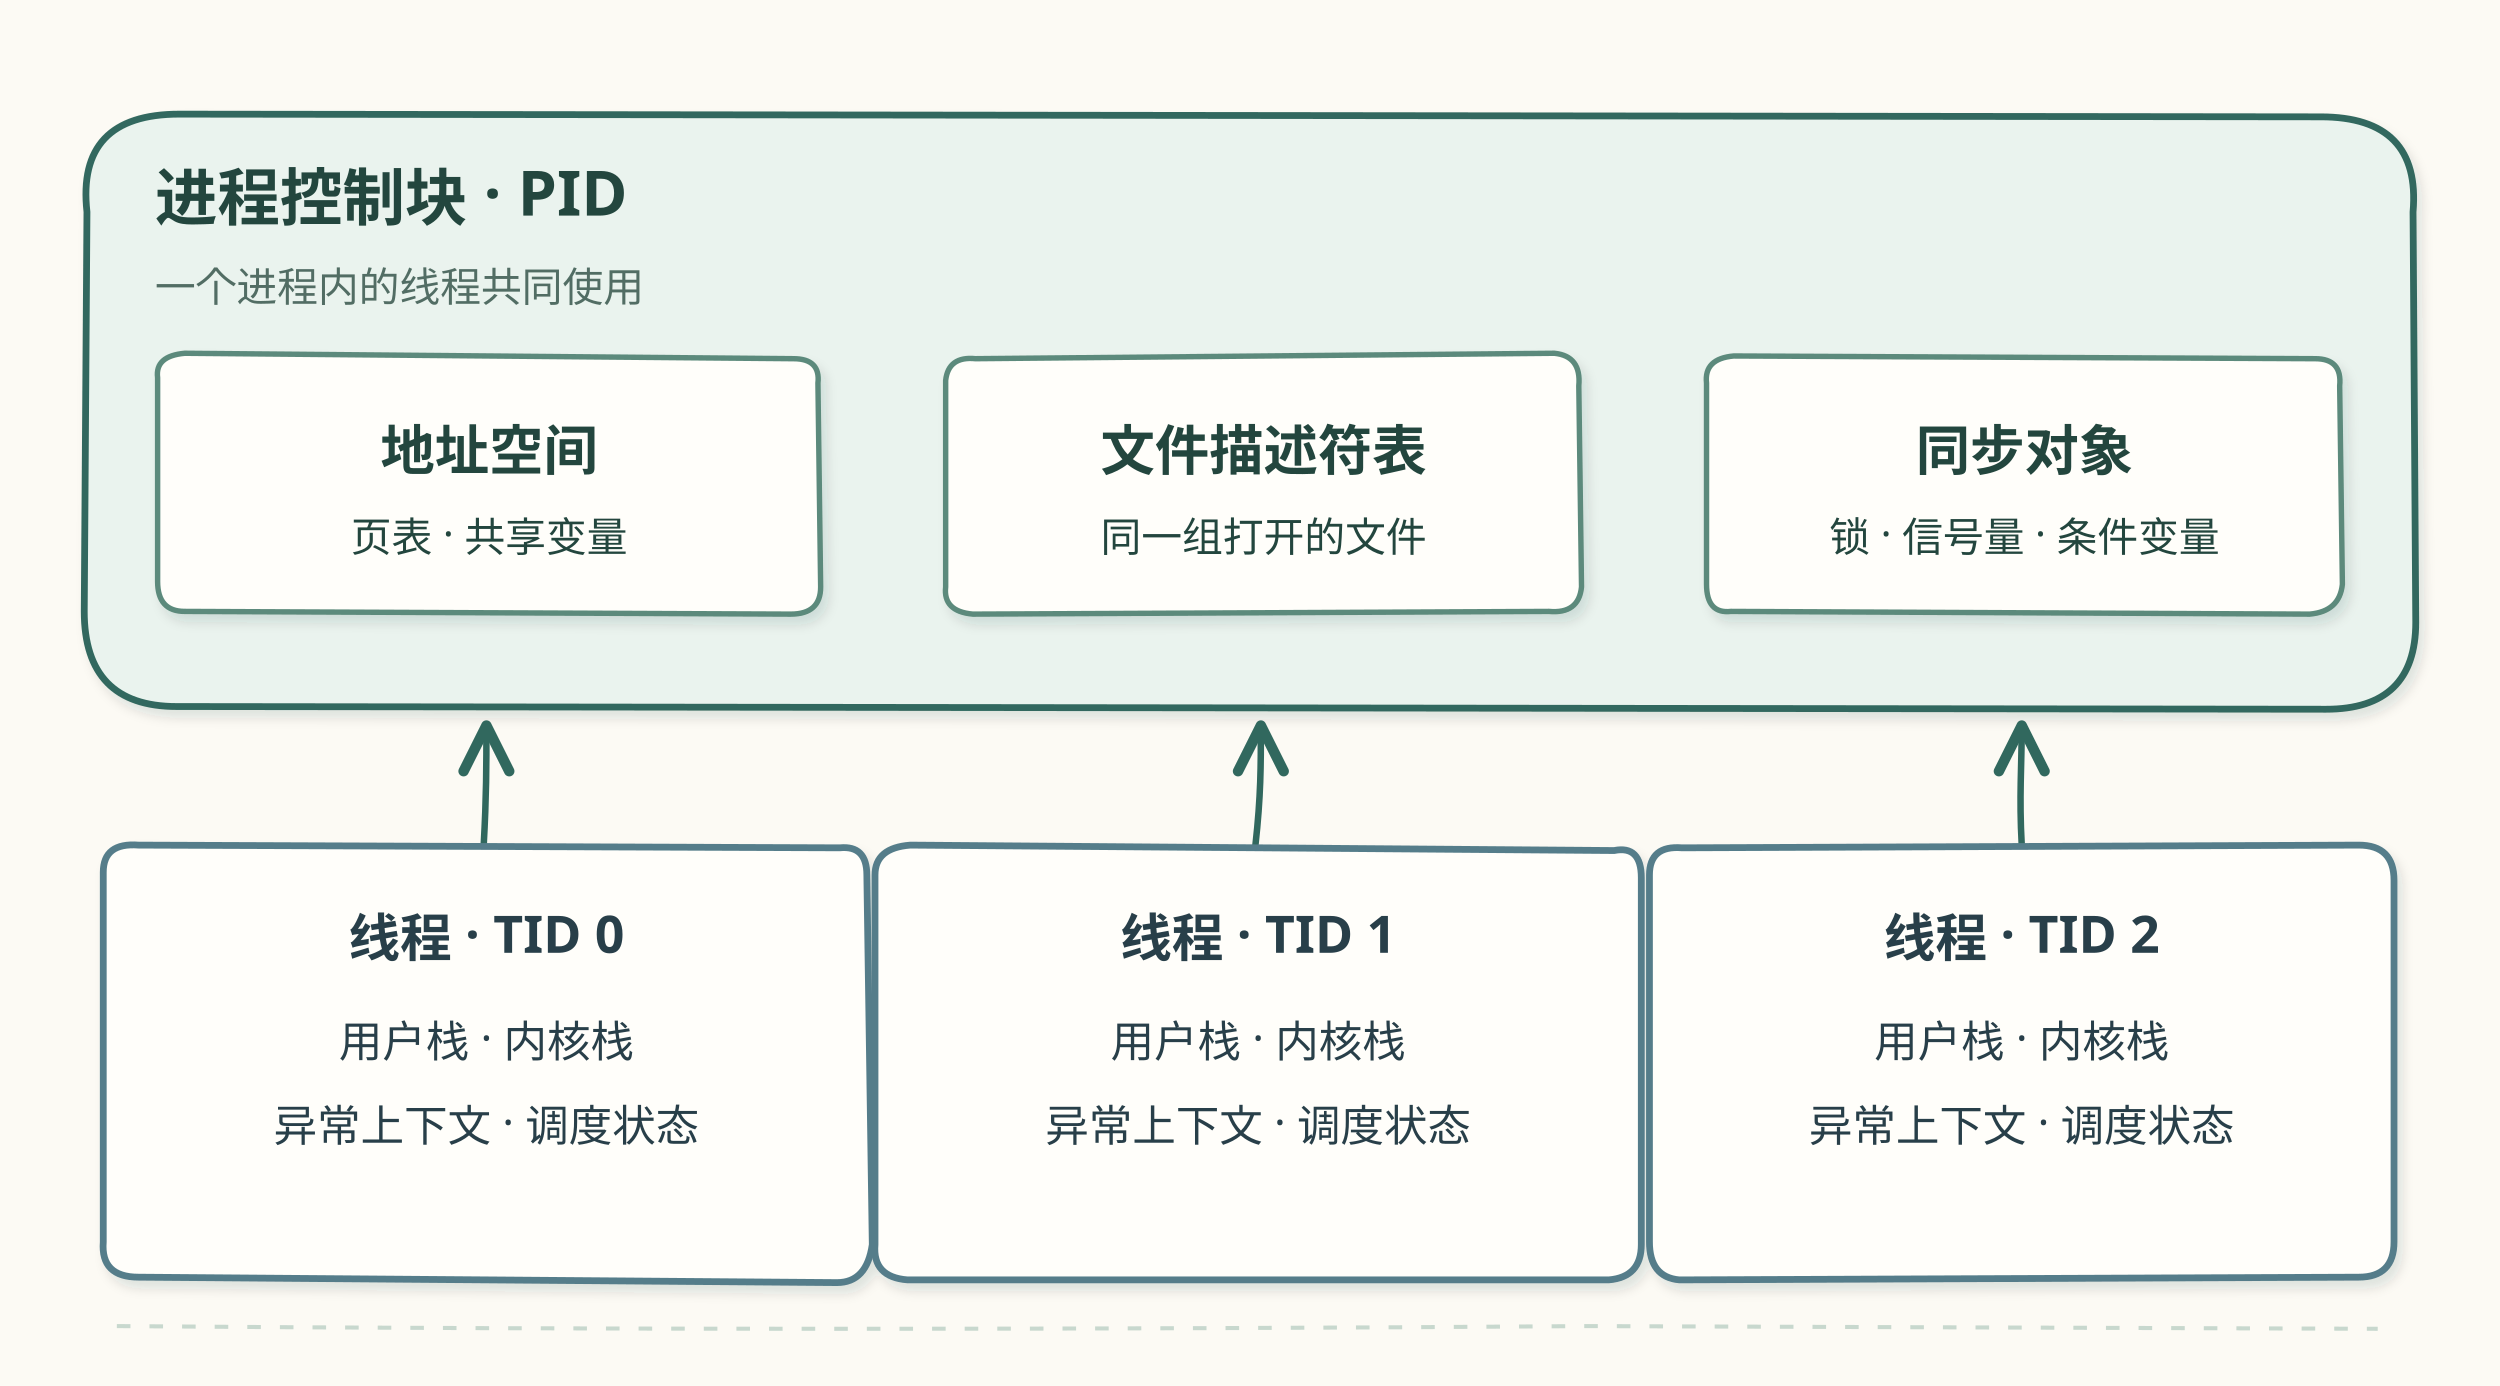
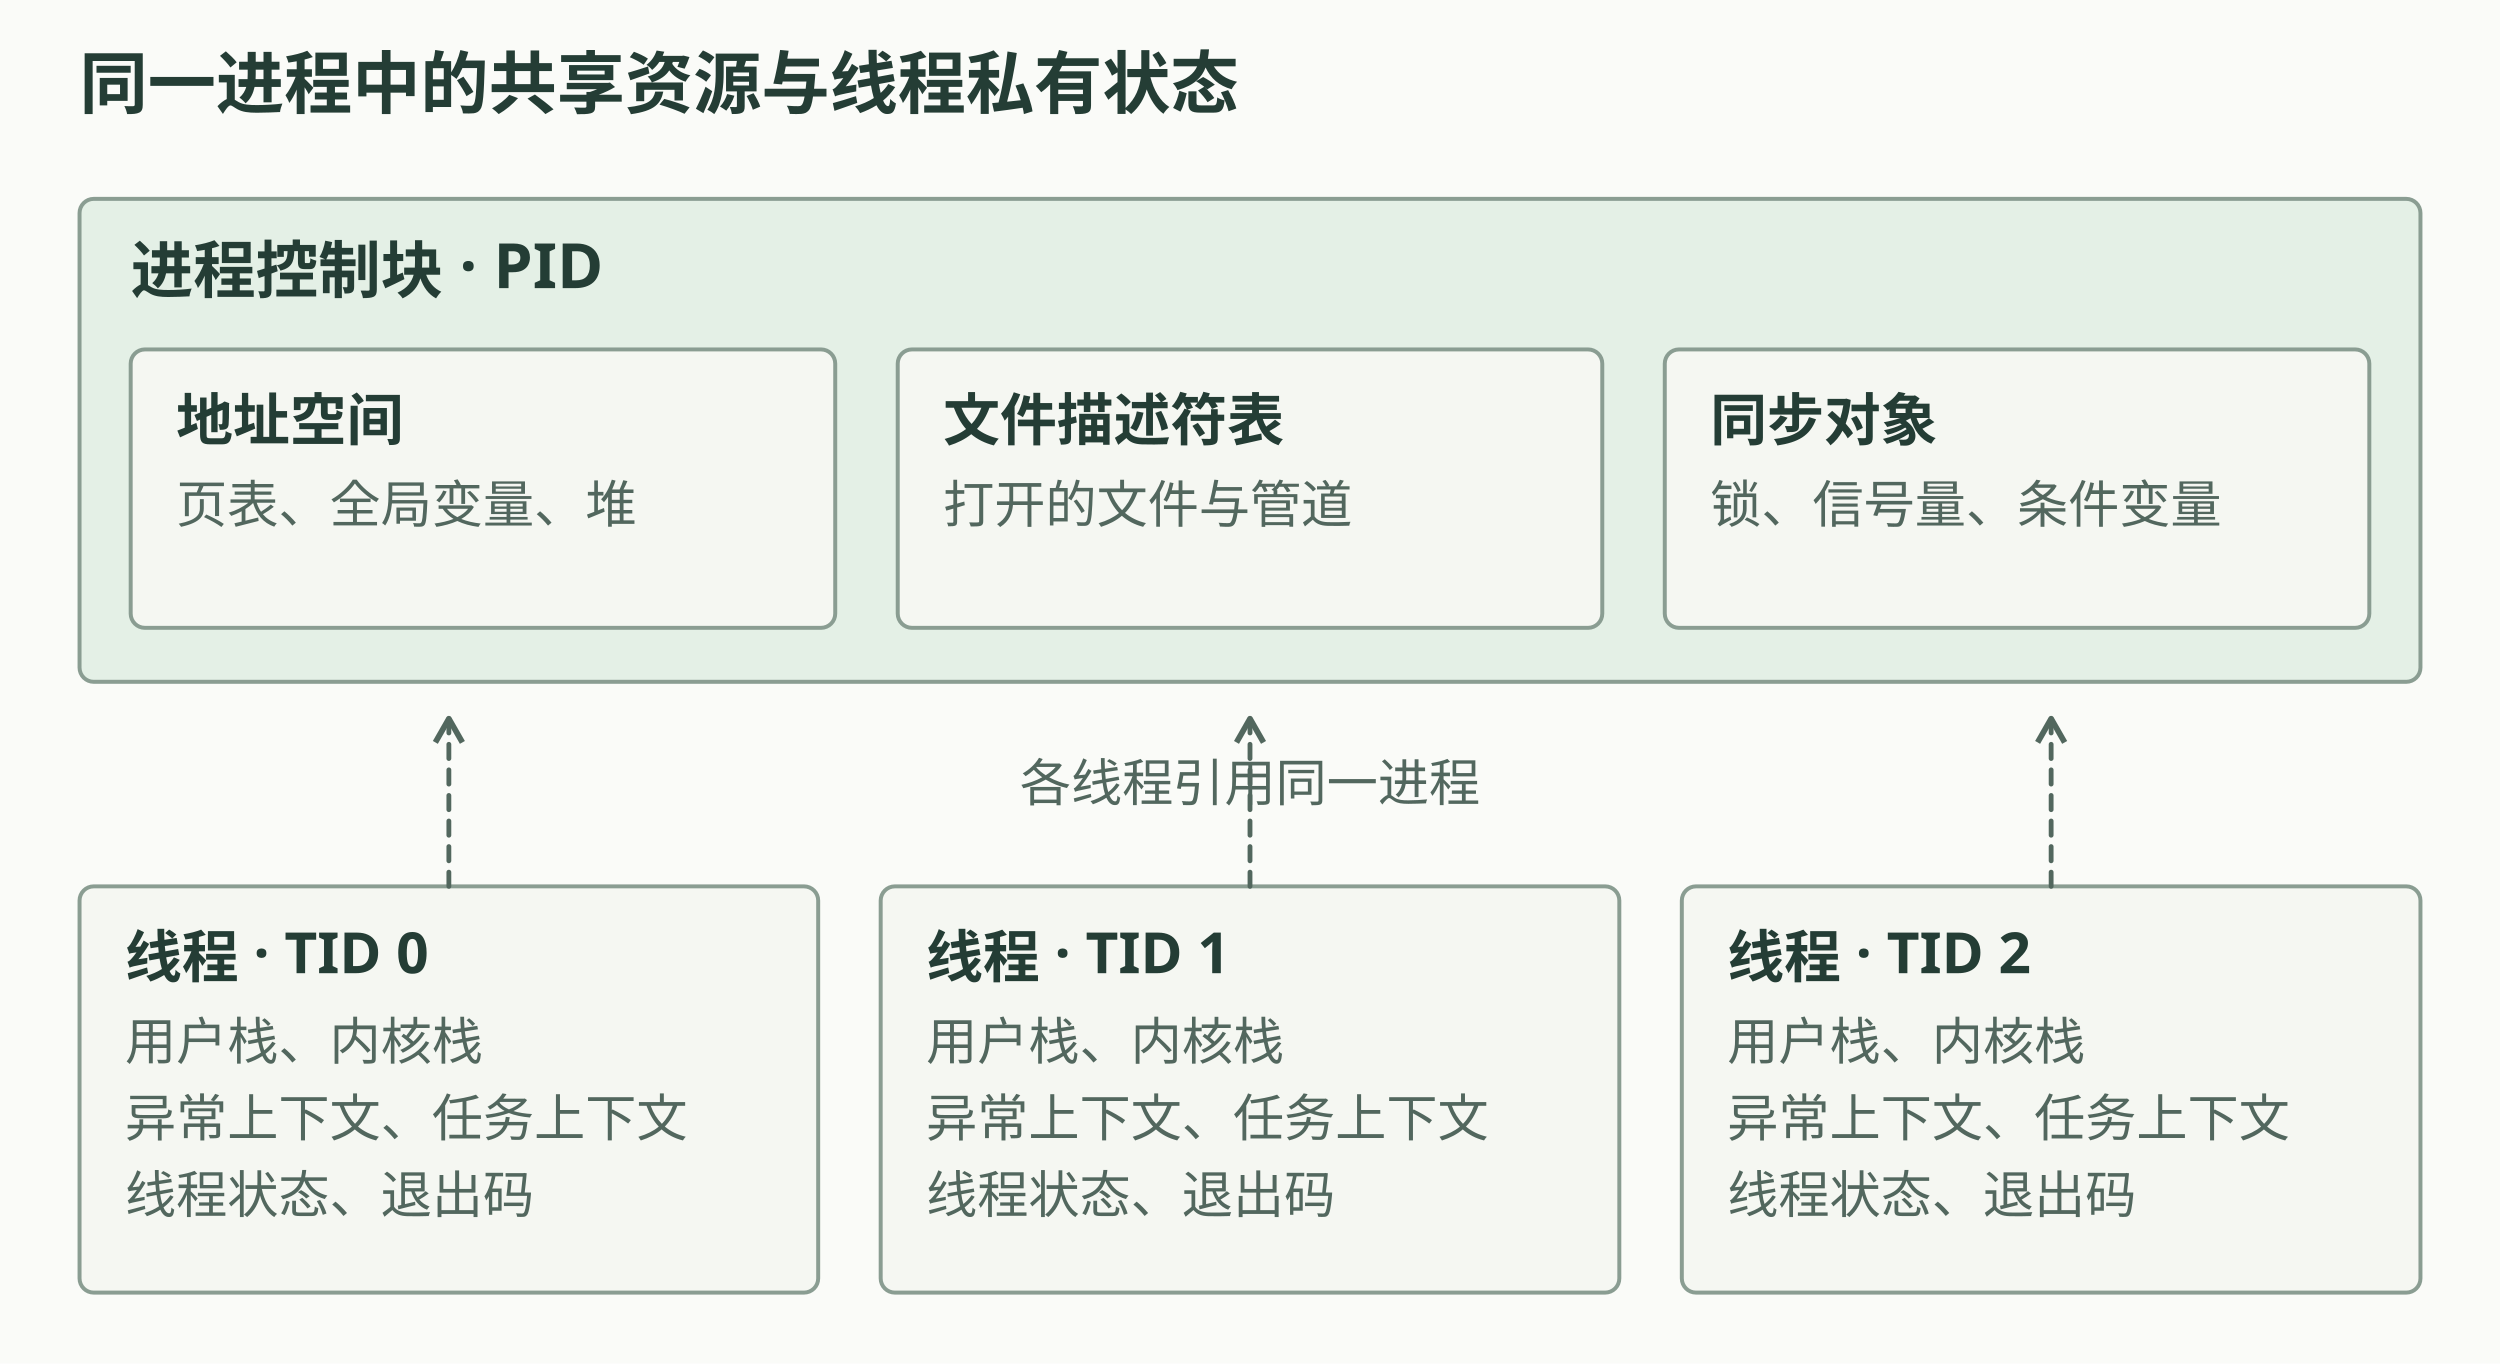
- <svg xmlns="http://www.w3.org/2000/svg" viewBox="0 0 920 510" role="img" aria-labelledby="title desc">
+ <svg xmlns="http://www.w3.org/2000/svg" width="880" height="480" viewBox="0 0 880 480" role="img" aria-labelledby="title desc">
  <defs>
-     <filter id="shadow" x="-10%" y="-10%" width="120%" height="125%">
-       <feDropShadow dx="2" dy="3" stdDeviation="2" flood-color="#163a32" flood-opacity=".12" />
-     </filter>
-     <marker id="tip" markerWidth="9" markerHeight="9" refX="8" refY="4.5" orient="auto">
-       <path d="M1 1 L8 4.5 L1 8" fill="none" stroke="#31685e" stroke-width="1.6" stroke-linecap="round" stroke-linejoin="round" />
+     <marker id="arrow" viewBox="0 0 10 10" refX="8" refY="5" markerWidth="7" markerHeight="7" orient="auto-start-reverse">
+       <path d="M1 1 L8 5 L1 9" fill="none" stroke="context-stroke" stroke-width="1.7" stroke-linejoin="round" />
    </marker>
  </defs>
-   <rect width="920" height="510" fill="#fcfaf4" />
-   <path d="M32 78 Q28 42 66 42 L854 43 Q891 43 888 78 L889 229 Q889 261 856 261 L65 260 Q31 260 31 225 Z" fill="#eaf3ee" stroke="#31685e" stroke-width="2.5" filter="url(#shadow)" />
-   <text x="57" y="81" fill="#23463e" font-size="23" font-weight="700" font-family="sans-serif">进程控制块 · PID</text>
-   <text x="57" y="111" fill="#526d64" font-size="15" font-family="sans-serif">一个进程内的线程共同使用</text>
-   <g fill="#fffefa" stroke="#5c8a7b" stroke-width="2" filter="url(#shadow)">
-     <path d="M58 139 Q57 131 68 130 L292 132 Q302 132 301 141 L302 216 Q302 226 291 226 L68 225 Q58 225 58 214 Z" />
-     <path d="M348 140 Q349 131 359 132 L572 130 Q582 131 581 142 L582 216 Q581 226 570 225 L358 226 Q347 225 348 216 Z" />
-     <path d="M628 141 Q627 132 638 131 L852 132 Q862 132 861 142 L862 215 Q861 225 850 226 L637 225 Q628 226 628 215 Z" />
+   <rect width="880" height="480" fill="#fafbf8" />
+   <g font-family="'PingFang SC','Microsoft YaHei',sans-serif" font-size="18" fill="#243d35">
+     <text x="28" y="38" font-size="24" font-weight="600" fill="#243d35" text-anchor="start">同一进程中的共享资源与线程私有状态</text>
+     <rect x="28" y="70" width="824" height="170" rx="5" fill="#e4f0e6" stroke="#8a9d92" stroke-width="1.4" />
+     <text x="46" y="103" font-size="22" font-weight="600" fill="#243d35" text-anchor="start">进程控制块 · PID</text>
+     <rect x="46" y="123" width="248" height="98" rx="5" fill="#f5f7f2" stroke="#8a9d92" stroke-width="1.4" />
+     <text x="62" y="155" font-size="20" font-weight="600" fill="#243d35" text-anchor="start">地址空间</text>
+     <text x="62" y="184" font-size="18" font-weight="400" fill="#52675e" text-anchor="start">页表、全局变量、堆</text>
+     <rect x="316" y="123" width="248" height="98" rx="5" fill="#f5f7f2" stroke="#8a9d92" stroke-width="1.4" />
+     <text x="332" y="155" font-size="20" font-weight="600" fill="#243d35" text-anchor="start">文件描述符表</text>
+     <text x="332" y="184" font-size="18" font-weight="400" fill="#52675e" text-anchor="start">打开的文件与管道</text>
+     <rect x="586" y="123" width="248" height="98" rx="5" fill="#f5f7f2" stroke="#8a9d92" stroke-width="1.4" />
+     <text x="602" y="155" font-size="20" font-weight="600" fill="#243d35" text-anchor="start">同步对象</text>
+     <text x="602" y="184" font-size="18" font-weight="400" fill="#52675e" text-anchor="start">锁、信号量、条件变量</text>
+     <rect x="28" y="312" width="260" height="143" rx="5" fill="#f5f7f2" stroke="#8a9d92" stroke-width="1.4" />
+     <text x="44" y="344" font-size="20" font-weight="600" fill="#243d35" text-anchor="start">线程 · TID 0</text>
+     <text x="44" y="373" font-size="18" font-weight="400" fill="#52675e" text-anchor="start">用户栈、内核栈</text>
+     <text x="44" y="400" font-size="18" font-weight="400" fill="#52675e" text-anchor="start">异常上下文、任务上下文</text>
+     <text x="44" y="427" font-size="18" font-weight="400" fill="#52675e" text-anchor="start">线程状态、退出码</text>
+     <path d="M158 312 V253" fill="none" stroke="#52675e" stroke-width="1.7" stroke-linecap="round" stroke-linejoin="round" marker-end="url(#arrow)" stroke-dasharray="5 4" />
+     <rect x="310" y="312" width="260" height="143" rx="5" fill="#f5f7f2" stroke="#8a9d92" stroke-width="1.4" />
+     <text x="326" y="344" font-size="20" font-weight="600" fill="#243d35" text-anchor="start">线程 · TID 1</text>
+     <text x="326" y="373" font-size="18" font-weight="400" fill="#52675e" text-anchor="start">用户栈、内核栈</text>
+     <text x="326" y="400" font-size="18" font-weight="400" fill="#52675e" text-anchor="start">异常上下文、任务上下文</text>
+     <text x="326" y="427" font-size="18" font-weight="400" fill="#52675e" text-anchor="start">线程状态、退出码</text>
+     <path d="M440 312 V253" fill="none" stroke="#52675e" stroke-width="1.7" stroke-linecap="round" stroke-linejoin="round" marker-end="url(#arrow)" stroke-dasharray="5 4" />
+     <rect x="592" y="312" width="260" height="143" rx="5" fill="#f5f7f2" stroke="#8a9d92" stroke-width="1.4" />
+     <text x="608" y="344" font-size="20" font-weight="600" fill="#243d35" text-anchor="start">线程 · TID 2</text>
+     <text x="608" y="373" font-size="18" font-weight="400" fill="#52675e" text-anchor="start">用户栈、内核栈</text>
+     <text x="608" y="400" font-size="18" font-weight="400" fill="#52675e" text-anchor="start">异常上下文、任务上下文</text>
+     <text x="608" y="427" font-size="18" font-weight="400" fill="#52675e" text-anchor="start">线程状态、退出码</text>
+     <path d="M722 312 V253" fill="none" stroke="#52675e" stroke-width="1.7" stroke-linecap="round" stroke-linejoin="round" marker-end="url(#arrow)" stroke-dasharray="5 4" />
+     <text x="440" y="282" font-size="18" font-weight="400" fill="#52675e" text-anchor="middle">各线程引用同一进程</text>
  </g>
-   <g fill="#23463e" font-family="sans-serif" text-anchor="middle">
-     <text x="180" y="173" font-size="20" font-weight="700">地址空间</text>
-     <text x="180" y="203" font-size="15">页表 · 共享变量</text>
-     <text x="465" y="173" font-size="20" font-weight="700">文件描述符表</text>
-     <text x="465" y="203" font-size="15">同一组打开的文件</text>
-     <text x="745" y="173" font-size="20" font-weight="700">同步对象</text>
-     <text x="745" y="203" font-size="15">锁 · 信号量 · 条件变量</text>
-   </g>
-   <g fill="none" stroke="#31685e" stroke-width="2.4" stroke-linecap="round" marker-end="url(#tip)">
-     <path d="M178 311 C179 293 179 282 179 267" />
-     <path d="M462 311 C464 293 464 282 464 267" />
-     <path d="M744 311 C743 293 744 282 744 267" />
-   </g>
-   <g fill="#fffefa" stroke="#557d8a" stroke-width="2.5" filter="url(#shadow)">
-     <path d="M38 321 Q38 310 51 311 L309 312 Q319 311 319 322 L321 458 Q319 472 308 472 L51 470 Q37 470 38 457 Z" />
-     <path d="M322 322 Q322 312 335 311 L594 313 Q604 311 604 323 L604 458 Q604 470 592 471 L334 471 Q321 470 322 458 Z" />
-     <path d="M607 322 Q607 311 619 312 L868 311 Q881 311 881 324 L881 457 Q881 470 868 470 L618 471 Q607 470 607 457 Z" />
-   </g>
-   <g fill="#283f49" font-family="sans-serif" text-anchor="middle">
-     <text x="179" y="352" font-size="19" font-weight="700">线程 · TID 0</text>
-     <text x="463" y="352" font-size="19" font-weight="700">线程 · TID 1</text>
-     <text x="744" y="352" font-size="19" font-weight="700">线程 · TID 2</text>
-     <text x="179" y="389" font-size="16">用户栈 · 内核栈</text>
-     <text x="179" y="420" font-size="16">异常上下文 · 调度状态</text>
-     <text x="463" y="389" font-size="16">用户栈 · 内核栈</text>
-     <text x="463" y="420" font-size="16">异常上下文 · 调度状态</text>
-     <text x="744" y="389" font-size="16">用户栈 · 内核栈</text>
-     <text x="744" y="420" font-size="16">异常上下文 · 调度状态</text>
-   </g>
-   <path d="M43 488 Q308 490 584 488 L875 489" fill="none" stroke="#c8d8ce" stroke-width="1.5" stroke-dasharray="5 7" />
</svg>
